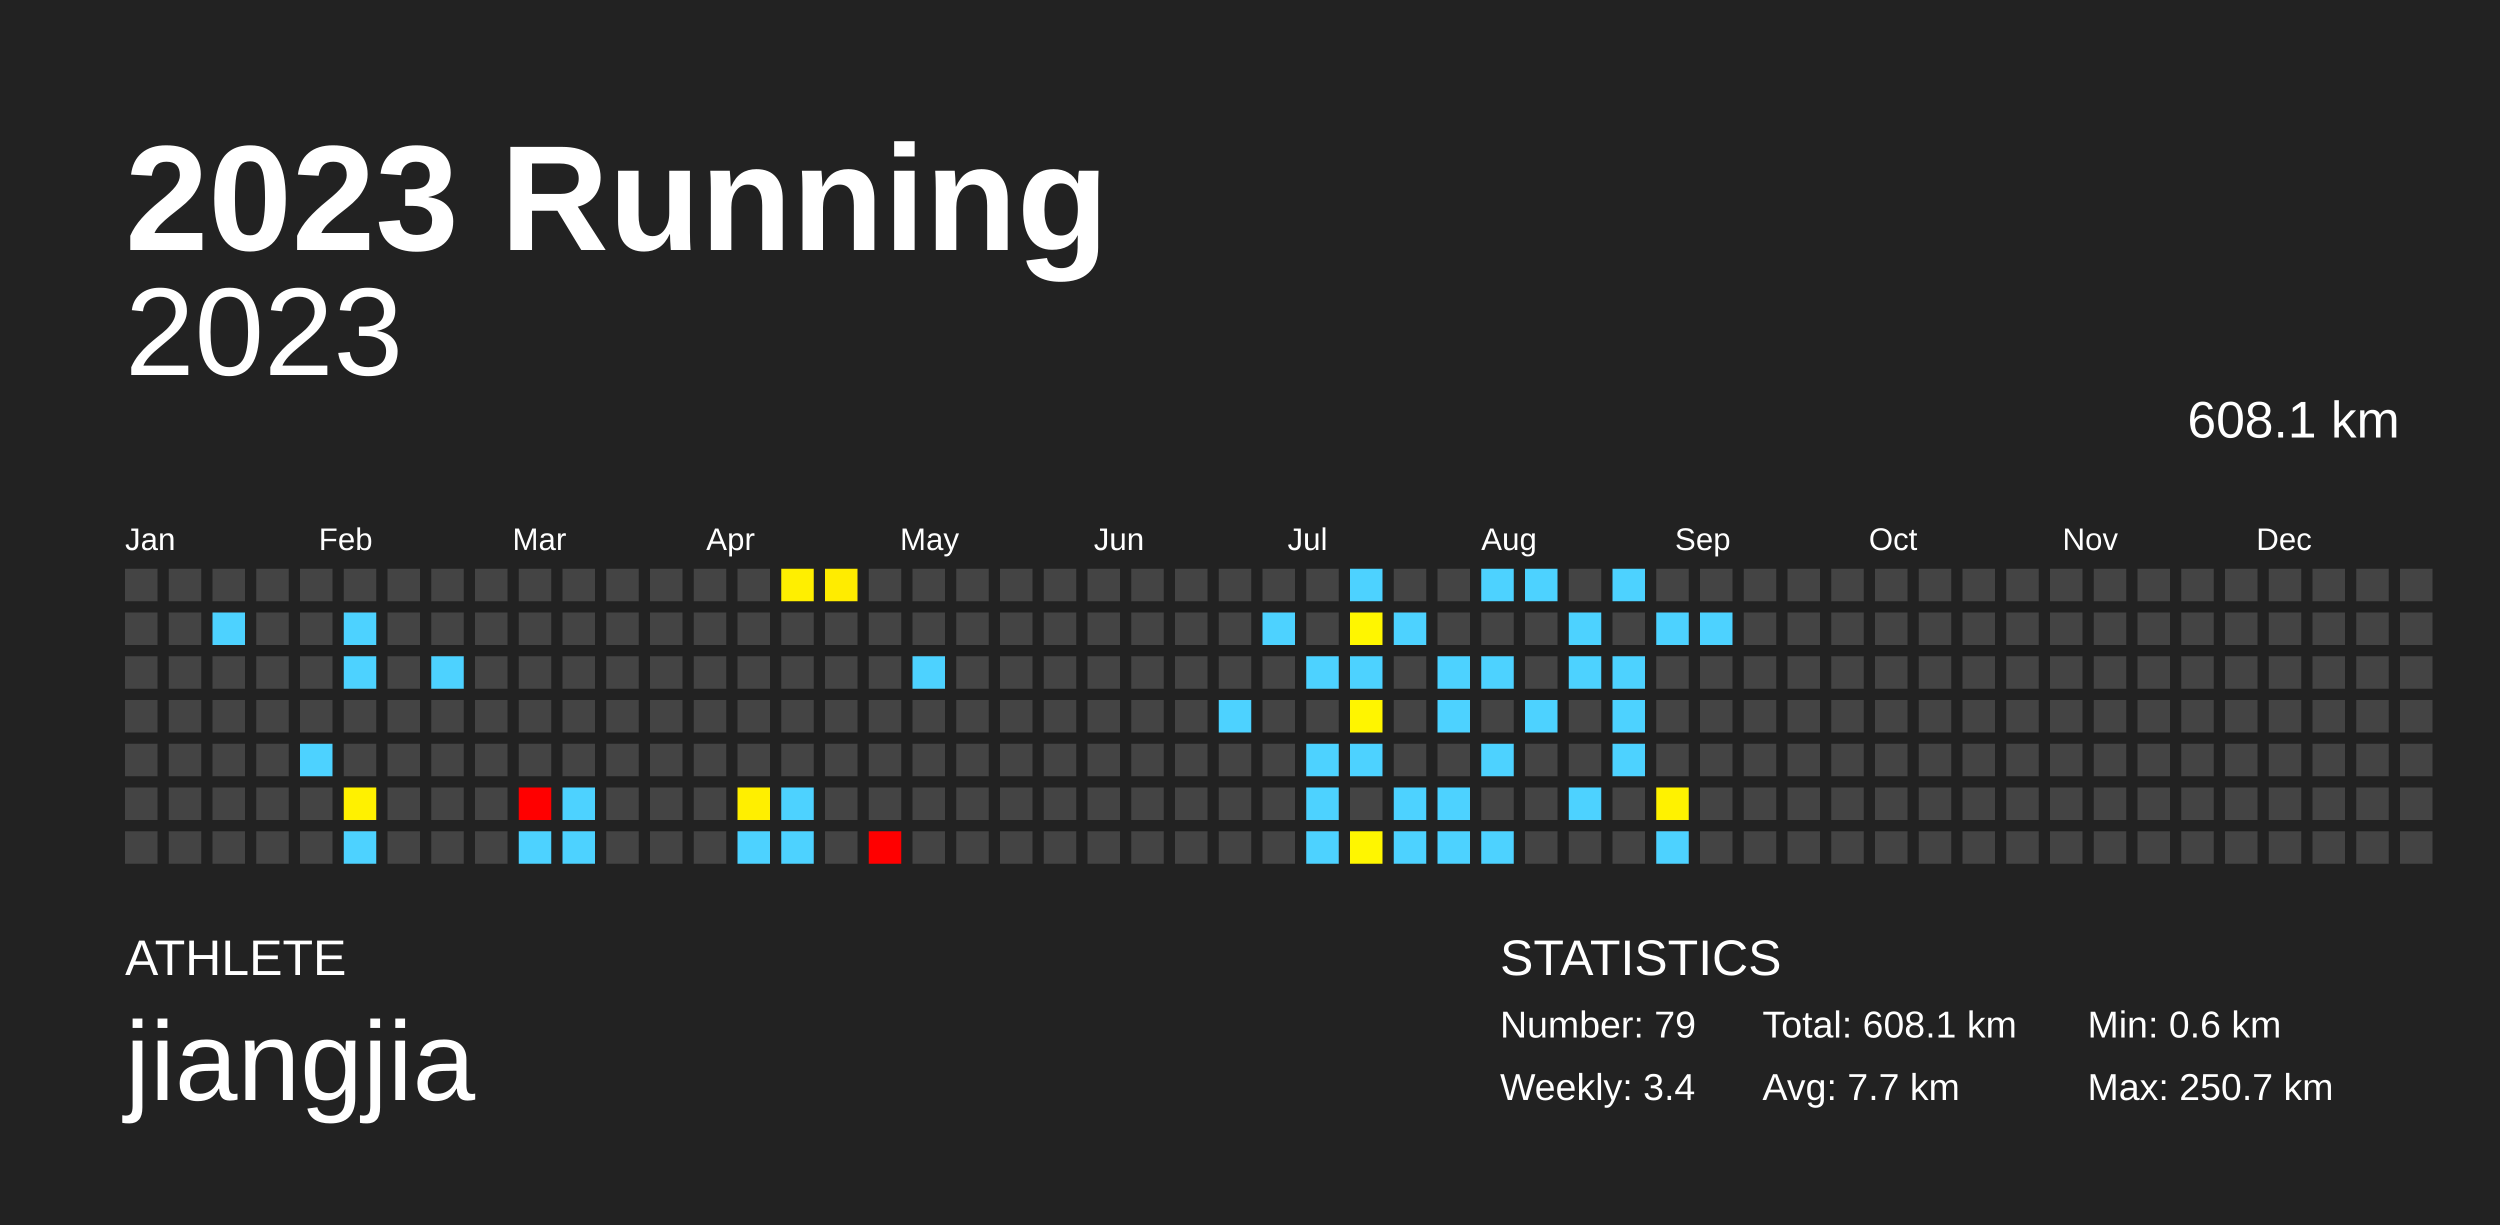
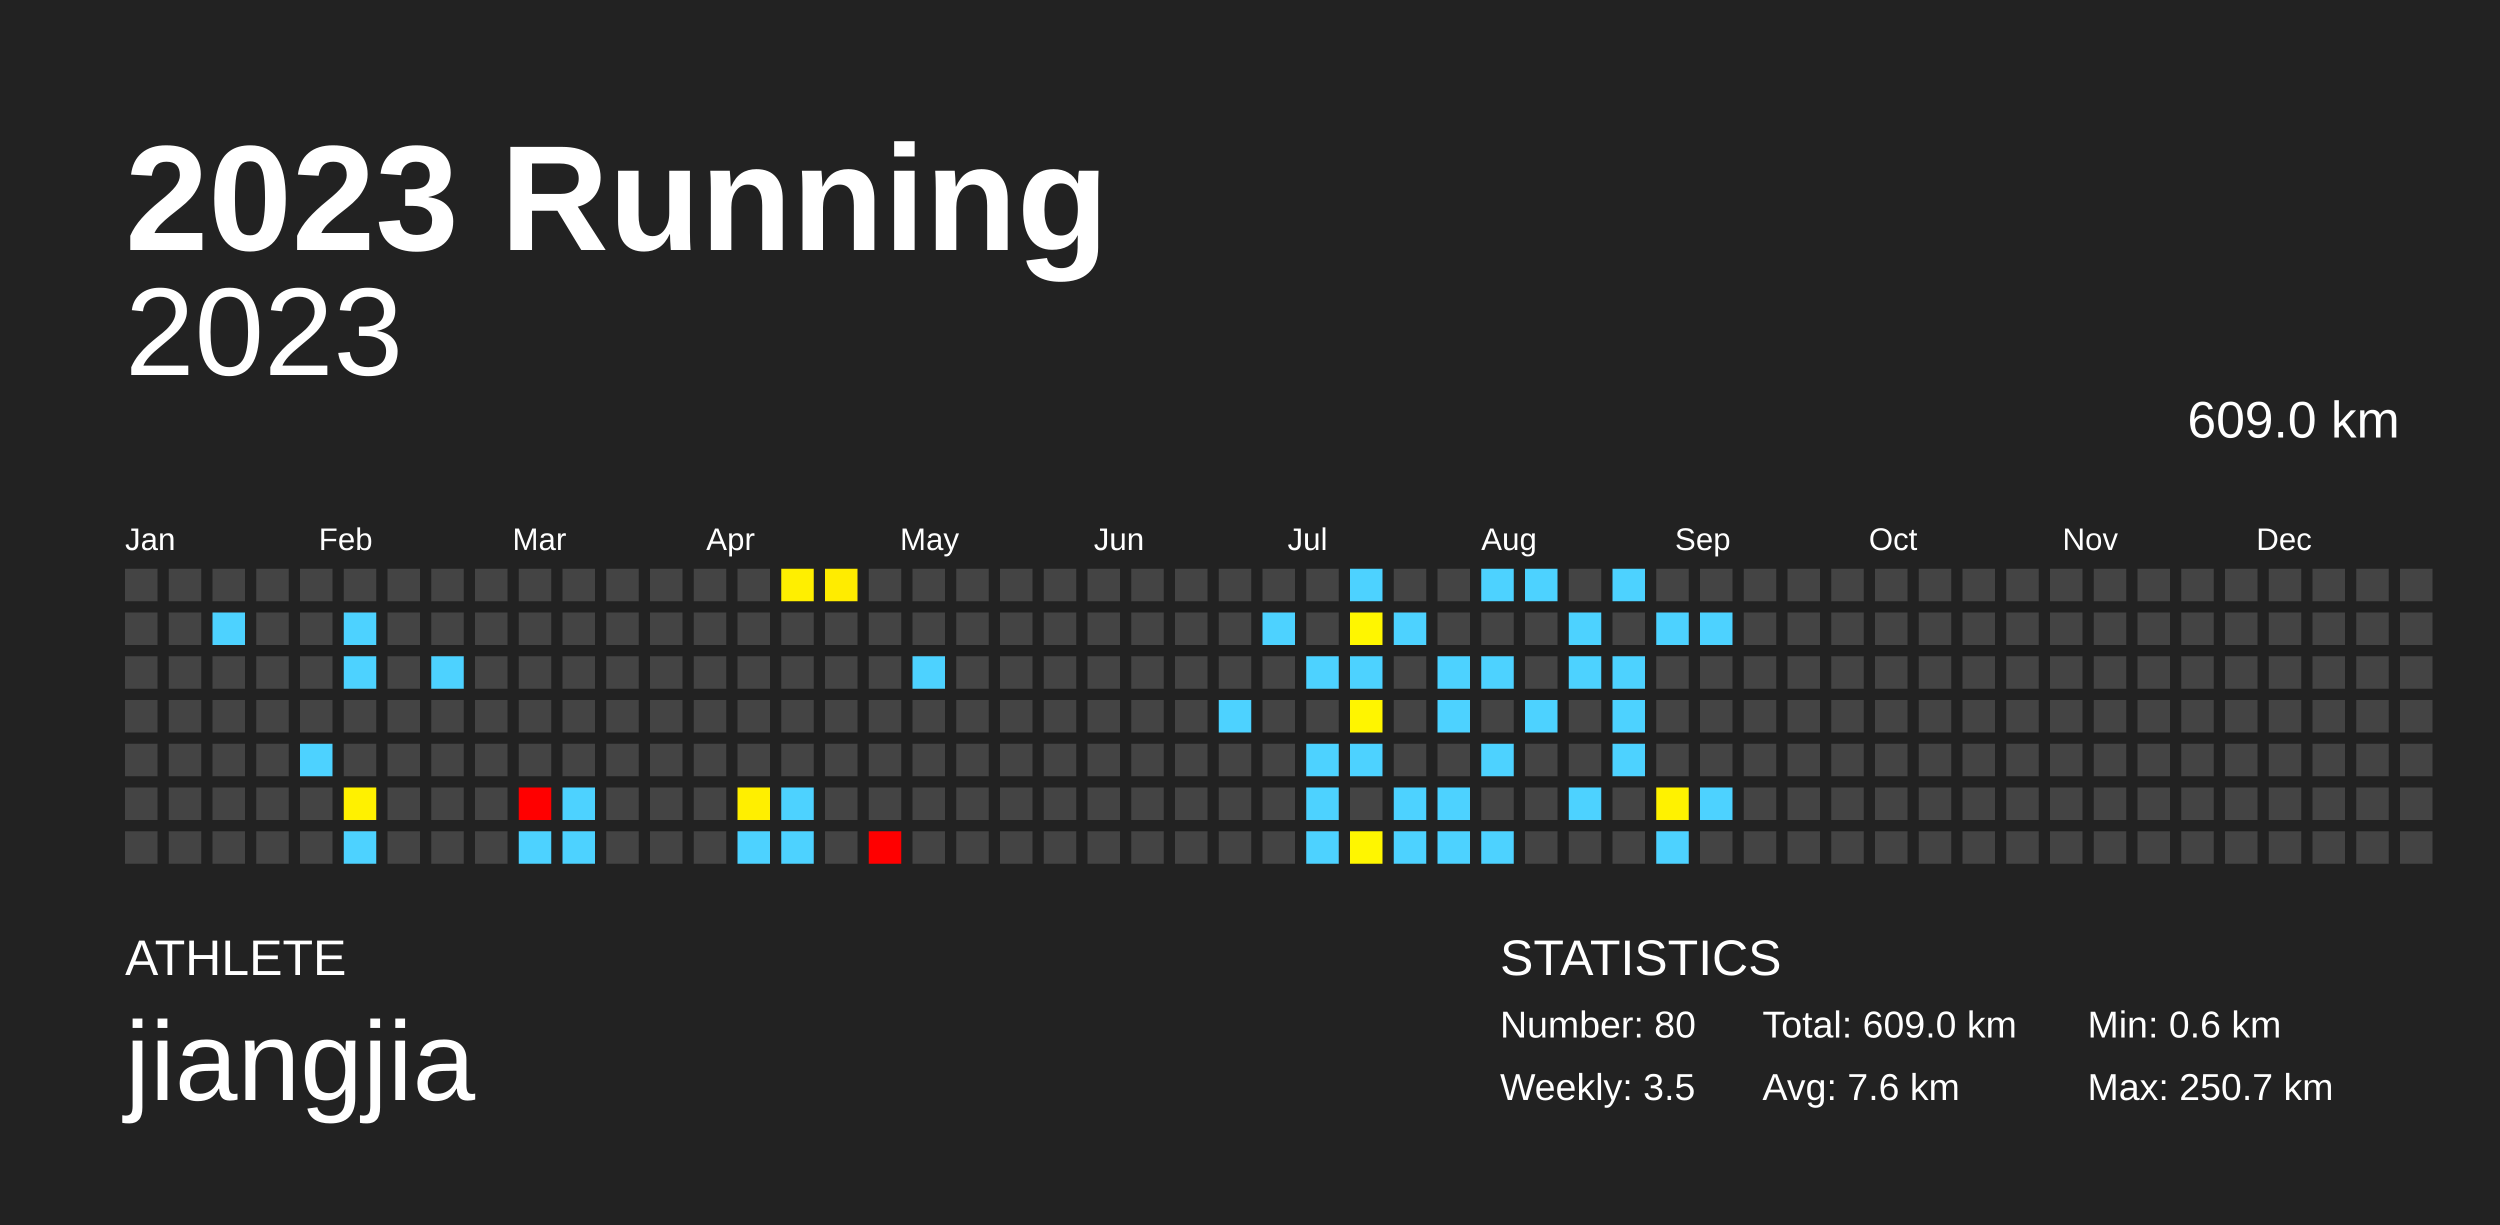
<svg xmlns="http://www.w3.org/2000/svg" baseProfile="full" height="98mm" version="1.1" viewBox="0,0,200,98" width="200mm">
  <defs />
  <rect fill="#222222" height="98" width="200" x="0" y="0" />
  <text fill="#FFFFFF" style="font-size:12px; font-family:Arial; font-weight:bold;" x="10" y="20">2023 Running</text>
  <text fill="#FFFFFF" style="font-size:4px; font-family:Arial" x="10" y="78">ATHLETE</text>
  <text fill="#FFFFFF" style="font-size:9px; font-family:Arial" x="10" y="88">jiangjia</text>
  <text fill="#FFFFFF" style="font-size:4px; font-family:Arial" x="120" y="78">STATISTICS</text>
-   <text fill="#FFFFFF" style="font-size:3px; font-family:Arial" x="120" y="83">Number: 79</text>
-   <text fill="#FFFFFF" style="font-size:3px; font-family:Arial" x="120" y="88">Weekly: 3.4</text>
-   <text fill="#FFFFFF" style="font-size:3px; font-family:Arial" x="141" y="83">Total: 608.1 km</text>
-   <text fill="#FFFFFF" style="font-size:3px; font-family:Arial" x="141" y="88">Avg: 7.7 km</text>
+   <text fill="#FFFFFF" style="font-size:3px; font-family:Arial" x="120" y="83">Number: 80</text>
+   <text fill="#FFFFFF" style="font-size:3px; font-family:Arial" x="120" y="88">Weekly: 3.5</text>
+   <text fill="#FFFFFF" style="font-size:3px; font-family:Arial" x="141" y="83">Total: 609.0 km</text>
+   <text fill="#FFFFFF" style="font-size:3px; font-family:Arial" x="141" y="88">Avg: 7.6 km</text>
  <text fill="#FFFFFF" style="font-size:3px; font-family:Arial" x="167" y="83">Min: 0.6 km</text>
  <text fill="#FFFFFF" style="font-size:3px; font-family:Arial" x="167" y="88">Max: 250.7 km</text>
  <text alignment-baseline="hanging" fill="#FFFFFF" style="font-size:10.0px; font-family:Arial;" x="10" y="30">2023</text>
-   <text alignment-baseline="hanging" fill="#FFFFFF" style="font-size:4.125px; font-family:Arial;" x="175" y="35">608.1 km</text>
+   <text alignment-baseline="hanging" fill="#FFFFFF" style="font-size:4.125px; font-family:Arial;" x="175" y="35">609.0 km</text>
  <text fill="#FFFFFF" style="font-size:2.5px; font-family:Arial" x="10.0" y="44">Jan</text>
  <text fill="#FFFFFF" style="font-size:2.5px; font-family:Arial" x="25.5" y="44">Feb</text>
  <text fill="#FFFFFF" style="font-size:2.5px; font-family:Arial" x="41.0" y="44">Mar</text>
  <text fill="#FFFFFF" style="font-size:2.5px; font-family:Arial" x="56.5" y="44">Apr</text>
  <text fill="#FFFFFF" style="font-size:2.5px; font-family:Arial" x="72.0" y="44">May</text>
  <text fill="#FFFFFF" style="font-size:2.5px; font-family:Arial" x="87.5" y="44">Jun</text>
  <text fill="#FFFFFF" style="font-size:2.5px; font-family:Arial" x="103.0" y="44">Jul</text>
  <text fill="#FFFFFF" style="font-size:2.5px; font-family:Arial" x="118.5" y="44">Aug</text>
  <text fill="#FFFFFF" style="font-size:2.5px; font-family:Arial" x="134.0" y="44">Sep</text>
  <text fill="#FFFFFF" style="font-size:2.5px; font-family:Arial" x="149.5" y="44">Oct</text>
  <text fill="#FFFFFF" style="font-size:2.5px; font-family:Arial" x="165.0" y="44">Nov</text>
  <text fill="#FFFFFF" style="font-size:2.5px; font-family:Arial" x="180.5" y="44">Dec</text>
  <rect fill="#444444" height="2.6" width="2.6" x="10.0" y="45.5" />
  <rect fill="#444444" height="2.6" width="2.6" x="10.0" y="49.0" />
  <rect fill="#444444" height="2.6" width="2.6" x="10.0" y="52.5" />
  <rect fill="#444444" height="2.6" width="2.6" x="10.0" y="56.0" />
  <rect fill="#444444" height="2.6" width="2.6" x="10.0" y="59.5" />
  <rect fill="#444444" height="2.6" width="2.6" x="10.0" y="63.0" />
  <rect fill="#444444" height="2.6" width="2.6" x="10.0" y="66.5" />
  <rect fill="#444444" height="2.6" width="2.6" x="13.5" y="45.5" />
  <rect fill="#444444" height="2.6" width="2.6" x="13.5" y="49.0" />
  <rect fill="#444444" height="2.6" width="2.6" x="13.5" y="52.5" />
  <rect fill="#444444" height="2.6" width="2.6" x="13.5" y="56.0" />
  <rect fill="#444444" height="2.6" width="2.6" x="13.5" y="59.5" />
  <rect fill="#444444" height="2.6" width="2.6" x="13.5" y="63.0" />
  <rect fill="#444444" height="2.6" width="2.6" x="13.5" y="66.5" />
  <rect fill="#444444" height="2.6" width="2.6" x="17.0" y="45.5" />
  <rect fill="#4dd2ff" height="2.6" width="2.6" x="17.0" y="49.0" />
  <rect fill="#444444" height="2.6" width="2.6" x="17.0" y="52.5" />
  <rect fill="#444444" height="2.6" width="2.6" x="17.0" y="56.0" />
  <rect fill="#444444" height="2.6" width="2.6" x="17.0" y="59.5" />
  <rect fill="#444444" height="2.6" width="2.6" x="17.0" y="63.0" />
  <rect fill="#444444" height="2.6" width="2.6" x="17.0" y="66.5" />
  <rect fill="#444444" height="2.6" width="2.6" x="20.5" y="45.5" />
  <rect fill="#444444" height="2.6" width="2.6" x="20.5" y="49.0" />
  <rect fill="#444444" height="2.6" width="2.6" x="20.5" y="52.5" />
  <rect fill="#444444" height="2.6" width="2.6" x="20.5" y="56.0" />
  <rect fill="#444444" height="2.6" width="2.6" x="20.5" y="59.5" />
  <rect fill="#444444" height="2.6" width="2.6" x="20.5" y="63.0" />
  <rect fill="#444444" height="2.6" width="2.6" x="20.5" y="66.5" />
  <rect fill="#444444" height="2.6" width="2.6" x="24.0" y="45.5" />
  <rect fill="#444444" height="2.6" width="2.6" x="24.0" y="49.0" />
  <rect fill="#444444" height="2.6" width="2.6" x="24.0" y="52.5" />
  <rect fill="#444444" height="2.6" width="2.6" x="24.0" y="56.0" />
  <rect fill="#4dd2ff" height="2.6" width="2.6" x="24.0" y="59.5" />
  <rect fill="#444444" height="2.6" width="2.6" x="24.0" y="63.0" />
  <rect fill="#444444" height="2.6" width="2.6" x="24.0" y="66.5" />
  <rect fill="#444444" height="2.6" width="2.6" x="27.5" y="45.5" />
  <rect fill="#4dd2ff" height="2.6" width="2.6" x="27.5" y="49.0" />
  <rect fill="#4dd2ff" height="2.6" width="2.6" x="27.5" y="52.5" />
  <rect fill="#444444" height="2.6" width="2.6" x="27.5" y="56.0" />
  <rect fill="#444444" height="2.6" width="2.6" x="27.5" y="59.5" />
  <rect fill="#fff100" height="2.6" width="2.6" x="27.5" y="63.0" />
  <rect fill="#4dd2ff" height="2.6" width="2.6" x="27.5" y="66.5" />
  <rect fill="#444444" height="2.6" width="2.6" x="31.0" y="45.5" />
  <rect fill="#444444" height="2.6" width="2.6" x="31.0" y="49.0" />
  <rect fill="#444444" height="2.6" width="2.6" x="31.0" y="52.5" />
  <rect fill="#444444" height="2.6" width="2.6" x="31.0" y="56.0" />
  <rect fill="#444444" height="2.6" width="2.6" x="31.0" y="59.5" />
  <rect fill="#444444" height="2.6" width="2.6" x="31.0" y="63.0" />
  <rect fill="#444444" height="2.6" width="2.6" x="31.0" y="66.5" />
  <rect fill="#444444" height="2.6" width="2.6" x="34.5" y="45.5" />
  <rect fill="#444444" height="2.6" width="2.6" x="34.5" y="49.0" />
  <rect fill="#4dd2ff" height="2.6" width="2.6" x="34.5" y="52.5" />
  <rect fill="#444444" height="2.6" width="2.6" x="34.5" y="56.0" />
  <rect fill="#444444" height="2.6" width="2.6" x="34.5" y="59.5" />
  <rect fill="#444444" height="2.6" width="2.6" x="34.5" y="63.0" />
  <rect fill="#444444" height="2.6" width="2.6" x="34.5" y="66.5" />
  <rect fill="#444444" height="2.6" width="2.6" x="38.0" y="45.5" />
  <rect fill="#444444" height="2.6" width="2.6" x="38.0" y="49.0" />
  <rect fill="#444444" height="2.6" width="2.6" x="38.0" y="52.5" />
  <rect fill="#444444" height="2.6" width="2.6" x="38.0" y="56.0" />
  <rect fill="#444444" height="2.6" width="2.6" x="38.0" y="59.5" />
  <rect fill="#444444" height="2.6" width="2.6" x="38.0" y="63.0" />
  <rect fill="#444444" height="2.6" width="2.6" x="38.0" y="66.5" />
  <rect fill="#444444" height="2.6" width="2.6" x="41.5" y="45.5" />
  <rect fill="#444444" height="2.6" width="2.6" x="41.5" y="49.0" />
  <rect fill="#444444" height="2.6" width="2.6" x="41.5" y="52.5" />
  <rect fill="#444444" height="2.6" width="2.6" x="41.5" y="56.0" />
  <rect fill="#444444" height="2.6" width="2.6" x="41.5" y="59.5" />
  <rect fill="red" height="2.6" width="2.6" x="41.5" y="63.0" />
  <rect fill="#4dd2ff" height="2.6" width="2.6" x="41.5" y="66.5" />
  <rect fill="#444444" height="2.6" width="2.6" x="45.0" y="45.5" />
  <rect fill="#444444" height="2.6" width="2.6" x="45.0" y="49.0" />
  <rect fill="#444444" height="2.6" width="2.6" x="45.0" y="52.5" />
  <rect fill="#444444" height="2.6" width="2.6" x="45.0" y="56.0" />
  <rect fill="#444444" height="2.6" width="2.6" x="45.0" y="59.5" />
  <rect fill="#4dd2ff" height="2.6" width="2.6" x="45.0" y="63.0" />
  <rect fill="#4dd2ff" height="2.6" width="2.6" x="45.0" y="66.5" />
  <rect fill="#444444" height="2.6" width="2.6" x="48.5" y="45.5" />
  <rect fill="#444444" height="2.6" width="2.6" x="48.5" y="49.0" />
  <rect fill="#444444" height="2.6" width="2.6" x="48.5" y="52.5" />
  <rect fill="#444444" height="2.6" width="2.6" x="48.5" y="56.0" />
  <rect fill="#444444" height="2.6" width="2.6" x="48.5" y="59.5" />
  <rect fill="#444444" height="2.6" width="2.6" x="48.5" y="63.0" />
  <rect fill="#444444" height="2.6" width="2.6" x="48.5" y="66.5" />
  <rect fill="#444444" height="2.6" width="2.6" x="52.0" y="45.5" />
  <rect fill="#444444" height="2.6" width="2.6" x="52.0" y="49.0" />
  <rect fill="#444444" height="2.6" width="2.6" x="52.0" y="52.5" />
  <rect fill="#444444" height="2.6" width="2.6" x="52.0" y="56.0" />
  <rect fill="#444444" height="2.6" width="2.6" x="52.0" y="59.5" />
  <rect fill="#444444" height="2.6" width="2.6" x="52.0" y="63.0" />
  <rect fill="#444444" height="2.6" width="2.6" x="52.0" y="66.5" />
  <rect fill="#444444" height="2.6" width="2.6" x="55.5" y="45.5" />
  <rect fill="#444444" height="2.6" width="2.6" x="55.5" y="49.0" />
  <rect fill="#444444" height="2.6" width="2.6" x="55.5" y="52.5" />
  <rect fill="#444444" height="2.6" width="2.6" x="55.5" y="56.0" />
  <rect fill="#444444" height="2.6" width="2.6" x="55.5" y="59.5" />
  <rect fill="#444444" height="2.6" width="2.6" x="55.5" y="63.0" />
  <rect fill="#444444" height="2.6" width="2.6" x="55.5" y="66.5" />
  <rect fill="#444444" height="2.6" width="2.6" x="59.0" y="45.5" />
  <rect fill="#444444" height="2.6" width="2.6" x="59.0" y="49.0" />
  <rect fill="#444444" height="2.6" width="2.6" x="59.0" y="52.5" />
  <rect fill="#444444" height="2.6" width="2.6" x="59.0" y="56.0" />
  <rect fill="#444444" height="2.6" width="2.6" x="59.0" y="59.5" />
  <rect fill="#ffef00" height="2.6" width="2.6" x="59.0" y="63.0" />
  <rect fill="#4dd2ff" height="2.6" width="2.6" x="59.0" y="66.5" />
  <rect fill="#ffef00" height="2.6" width="2.6" x="62.5" y="45.5" />
  <rect fill="#444444" height="2.6" width="2.6" x="62.5" y="49.0" />
  <rect fill="#444444" height="2.6" width="2.6" x="62.5" y="52.5" />
  <rect fill="#444444" height="2.6" width="2.6" x="62.5" y="56.0" />
  <rect fill="#444444" height="2.6" width="2.6" x="62.5" y="59.5" />
  <rect fill="#4dd2ff" height="2.6" width="2.6" x="62.5" y="63.0" />
  <rect fill="#4dd2ff" height="2.6" width="2.6" x="62.5" y="66.5" />
  <rect fill="#ffec00" height="2.6" width="2.6" x="66.0" y="45.5" />
  <rect fill="#444444" height="2.6" width="2.6" x="66.0" y="49.0" />
  <rect fill="#444444" height="2.6" width="2.6" x="66.0" y="52.5" />
  <rect fill="#444444" height="2.6" width="2.6" x="66.0" y="56.0" />
  <rect fill="#444444" height="2.6" width="2.6" x="66.0" y="59.5" />
  <rect fill="#444444" height="2.6" width="2.6" x="66.0" y="63.0" />
  <rect fill="#444444" height="2.6" width="2.6" x="66.0" y="66.5" />
  <rect fill="#444444" height="2.6" width="2.6" x="69.5" y="45.5" />
  <rect fill="#444444" height="2.6" width="2.6" x="69.5" y="49.0" />
  <rect fill="#444444" height="2.6" width="2.6" x="69.5" y="52.5" />
  <rect fill="#444444" height="2.6" width="2.6" x="69.5" y="56.0" />
  <rect fill="#444444" height="2.6" width="2.6" x="69.5" y="59.5" />
  <rect fill="#444444" height="2.6" width="2.6" x="69.5" y="63.0" />
  <rect fill="red" height="2.6" width="2.6" x="69.5" y="66.5" />
  <rect fill="#444444" height="2.6" width="2.6" x="73.0" y="45.5" />
  <rect fill="#444444" height="2.6" width="2.6" x="73.0" y="49.0" />
  <rect fill="#4dd2ff" height="2.6" width="2.6" x="73.0" y="52.5" />
  <rect fill="#444444" height="2.6" width="2.6" x="73.0" y="56.0" />
  <rect fill="#444444" height="2.6" width="2.6" x="73.0" y="59.5" />
  <rect fill="#444444" height="2.6" width="2.6" x="73.0" y="63.0" />
  <rect fill="#444444" height="2.6" width="2.6" x="73.0" y="66.5" />
  <rect fill="#444444" height="2.6" width="2.6" x="76.5" y="45.5" />
  <rect fill="#444444" height="2.6" width="2.6" x="76.5" y="49.0" />
  <rect fill="#444444" height="2.6" width="2.6" x="76.5" y="52.5" />
  <rect fill="#444444" height="2.6" width="2.6" x="76.5" y="56.0" />
  <rect fill="#444444" height="2.6" width="2.6" x="76.5" y="59.5" />
  <rect fill="#444444" height="2.6" width="2.6" x="76.5" y="63.0" />
  <rect fill="#444444" height="2.6" width="2.6" x="76.5" y="66.5" />
  <rect fill="#444444" height="2.6" width="2.6" x="80.0" y="45.5" />
  <rect fill="#444444" height="2.6" width="2.6" x="80.0" y="49.0" />
  <rect fill="#444444" height="2.6" width="2.6" x="80.0" y="52.5" />
  <rect fill="#444444" height="2.6" width="2.6" x="80.0" y="56.0" />
  <rect fill="#444444" height="2.6" width="2.6" x="80.0" y="59.5" />
  <rect fill="#444444" height="2.6" width="2.6" x="80.0" y="63.0" />
  <rect fill="#444444" height="2.6" width="2.6" x="80.0" y="66.5" />
  <rect fill="#444444" height="2.6" width="2.6" x="83.5" y="45.5" />
  <rect fill="#444444" height="2.6" width="2.6" x="83.5" y="49.0" />
  <rect fill="#444444" height="2.6" width="2.6" x="83.5" y="52.5" />
  <rect fill="#444444" height="2.6" width="2.6" x="83.5" y="56.0" />
  <rect fill="#444444" height="2.6" width="2.6" x="83.5" y="59.5" />
  <rect fill="#444444" height="2.6" width="2.6" x="83.5" y="63.0" />
  <rect fill="#444444" height="2.6" width="2.6" x="83.5" y="66.5" />
  <rect fill="#444444" height="2.6" width="2.6" x="87.0" y="45.5" />
  <rect fill="#444444" height="2.6" width="2.6" x="87.0" y="49.0" />
  <rect fill="#444444" height="2.6" width="2.6" x="87.0" y="52.5" />
  <rect fill="#444444" height="2.6" width="2.6" x="87.0" y="56.0" />
  <rect fill="#444444" height="2.6" width="2.6" x="87.0" y="59.5" />
  <rect fill="#444444" height="2.6" width="2.6" x="87.0" y="63.0" />
  <rect fill="#444444" height="2.6" width="2.6" x="87.0" y="66.5" />
  <rect fill="#444444" height="2.6" width="2.6" x="90.5" y="45.5" />
  <rect fill="#444444" height="2.6" width="2.6" x="90.5" y="49.0" />
  <rect fill="#444444" height="2.6" width="2.6" x="90.5" y="52.5" />
  <rect fill="#444444" height="2.6" width="2.6" x="90.5" y="56.0" />
  <rect fill="#444444" height="2.6" width="2.6" x="90.5" y="59.5" />
  <rect fill="#444444" height="2.6" width="2.6" x="90.5" y="63.0" />
  <rect fill="#444444" height="2.6" width="2.6" x="90.5" y="66.5" />
  <rect fill="#444444" height="2.6" width="2.6" x="94.0" y="45.5" />
  <rect fill="#444444" height="2.6" width="2.6" x="94.0" y="49.0" />
  <rect fill="#444444" height="2.6" width="2.6" x="94.0" y="52.5" />
  <rect fill="#444444" height="2.6" width="2.6" x="94.0" y="56.0" />
  <rect fill="#444444" height="2.6" width="2.6" x="94.0" y="59.5" />
  <rect fill="#444444" height="2.6" width="2.6" x="94.0" y="63.0" />
  <rect fill="#444444" height="2.6" width="2.6" x="94.0" y="66.5" />
  <rect fill="#444444" height="2.6" width="2.6" x="97.5" y="45.5" />
  <rect fill="#444444" height="2.6" width="2.6" x="97.5" y="49.0" />
  <rect fill="#444444" height="2.6" width="2.6" x="97.5" y="52.5" />
  <rect fill="#4dd2ff" height="2.6" width="2.6" x="97.5" y="56.0" />
  <rect fill="#444444" height="2.6" width="2.6" x="97.5" y="59.5" />
  <rect fill="#444444" height="2.6" width="2.6" x="97.5" y="63.0" />
  <rect fill="#444444" height="2.6" width="2.6" x="97.5" y="66.5" />
  <rect fill="#444444" height="2.6" width="2.6" x="101.0" y="45.5" />
  <rect fill="#4dd2ff" height="2.6" width="2.6" x="101.0" y="49.0" />
  <rect fill="#444444" height="2.6" width="2.6" x="101.0" y="52.5" />
  <rect fill="#444444" height="2.6" width="2.6" x="101.0" y="56.0" />
  <rect fill="#444444" height="2.6" width="2.6" x="101.0" y="59.5" />
  <rect fill="#444444" height="2.6" width="2.6" x="101.0" y="63.0" />
  <rect fill="#444444" height="2.6" width="2.6" x="101.0" y="66.5" />
  <rect fill="#444444" height="2.6" width="2.6" x="104.5" y="45.5" />
  <rect fill="#444444" height="2.6" width="2.6" x="104.5" y="49.0" />
  <rect fill="#4dd2ff" height="2.6" width="2.6" x="104.5" y="52.5" />
  <rect fill="#444444" height="2.6" width="2.6" x="104.5" y="56.0" />
  <rect fill="#4dd2ff" height="2.6" width="2.6" x="104.5" y="59.5" />
  <rect fill="#4dd2ff" height="2.6" width="2.6" x="104.5" y="63.0" />
  <rect fill="#4dd2ff" height="2.6" width="2.6" x="104.5" y="66.5" />
  <rect fill="#4dd2ff" height="2.6" width="2.6" x="108.0" y="45.5" />
  <rect fill="#fff600" height="2.6" width="2.6" x="108.0" y="49.0" />
  <rect fill="#4dd2ff" height="2.6" width="2.6" x="108.0" y="52.5" />
  <rect fill="#fff500" height="2.6" width="2.6" x="108.0" y="56.0" />
  <rect fill="#4dd2ff" height="2.6" width="2.6" x="108.0" y="59.5" />
  <rect fill="#444444" height="2.6" width="2.6" x="108.0" y="63.0" />
  <rect fill="#fff600" height="2.6" width="2.6" x="108.0" y="66.5" />
  <rect fill="#444444" height="2.6" width="2.6" x="111.5" y="45.5" />
  <rect fill="#4dd2ff" height="2.6" width="2.6" x="111.5" y="49.0" />
  <rect fill="#444444" height="2.6" width="2.6" x="111.5" y="52.5" />
  <rect fill="#444444" height="2.6" width="2.6" x="111.5" y="56.0" />
  <rect fill="#444444" height="2.6" width="2.6" x="111.5" y="59.5" />
  <rect fill="#4dd2ff" height="2.6" width="2.6" x="111.5" y="63.0" />
  <rect fill="#4dd2ff" height="2.6" width="2.6" x="111.5" y="66.5" />
  <rect fill="#444444" height="2.6" width="2.6" x="115.0" y="45.5" />
  <rect fill="#444444" height="2.6" width="2.6" x="115.0" y="49.0" />
  <rect fill="#4dd2ff" height="2.6" width="2.6" x="115.0" y="52.5" />
  <rect fill="#4dd2ff" height="2.6" width="2.6" x="115.0" y="56.0" />
  <rect fill="#444444" height="2.6" width="2.6" x="115.0" y="59.5" />
  <rect fill="#4dd2ff" height="2.6" width="2.6" x="115.0" y="63.0" />
  <rect fill="#4dd2ff" height="2.6" width="2.6" x="115.0" y="66.5" />
  <rect fill="#4dd2ff" height="2.6" width="2.6" x="118.5" y="45.5" />
  <rect fill="#444444" height="2.6" width="2.6" x="118.5" y="49.0" />
  <rect fill="#4dd2ff" height="2.6" width="2.6" x="118.5" y="52.5" />
  <rect fill="#444444" height="2.6" width="2.6" x="118.5" y="56.0" />
  <rect fill="#4dd2ff" height="2.6" width="2.6" x="118.5" y="59.5" />
  <rect fill="#444444" height="2.6" width="2.6" x="118.5" y="63.0" />
  <rect fill="#4dd2ff" height="2.6" width="2.6" x="118.5" y="66.5" />
  <rect fill="#4dd2ff" height="2.6" width="2.6" x="122.0" y="45.5" />
  <rect fill="#444444" height="2.6" width="2.6" x="122.0" y="49.0" />
  <rect fill="#444444" height="2.6" width="2.6" x="122.0" y="52.5" />
  <rect fill="#4dd2ff" height="2.6" width="2.6" x="122.0" y="56.0" />
  <rect fill="#444444" height="2.6" width="2.6" x="122.0" y="59.5" />
  <rect fill="#444444" height="2.6" width="2.6" x="122.0" y="63.0" />
  <rect fill="#444444" height="2.6" width="2.6" x="122.0" y="66.5" />
  <rect fill="#444444" height="2.6" width="2.6" x="125.5" y="45.5" />
  <rect fill="#4dd2ff" height="2.6" width="2.6" x="125.5" y="49.0" />
  <rect fill="#4dd2ff" height="2.6" width="2.6" x="125.5" y="52.5" />
  <rect fill="#444444" height="2.6" width="2.6" x="125.5" y="56.0" />
  <rect fill="#444444" height="2.6" width="2.6" x="125.5" y="59.5" />
  <rect fill="#4dd2ff" height="2.6" width="2.6" x="125.5" y="63.0" />
  <rect fill="#444444" height="2.6" width="2.6" x="125.5" y="66.5" />
  <rect fill="#4dd2ff" height="2.6" width="2.6" x="129.0" y="45.5" />
  <rect fill="#444444" height="2.6" width="2.6" x="129.0" y="49.0" />
  <rect fill="#4dd2ff" height="2.6" width="2.6" x="129.0" y="52.5" />
  <rect fill="#4dd2ff" height="2.6" width="2.6" x="129.0" y="56.0" />
  <rect fill="#4dd2ff" height="2.6" width="2.6" x="129.0" y="59.5" />
  <rect fill="#444444" height="2.6" width="2.6" x="129.0" y="63.0" />
  <rect fill="#444444" height="2.6" width="2.6" x="129.0" y="66.5" />
  <rect fill="#444444" height="2.6" width="2.6" x="132.5" y="45.5" />
  <rect fill="#4dd2ff" height="2.6" width="2.6" x="132.5" y="49.0" />
  <rect fill="#444444" height="2.6" width="2.6" x="132.5" y="52.5" />
  <rect fill="#444444" height="2.6" width="2.6" x="132.5" y="56.0" />
  <rect fill="#444444" height="2.6" width="2.6" x="132.5" y="59.5" />
  <rect fill="#fff200" height="2.6" width="2.6" x="132.5" y="63.0" />
  <rect fill="#4dd2ff" height="2.6" width="2.6" x="132.5" y="66.5" />
  <rect fill="#444444" height="2.6" width="2.6" x="136.0" y="45.5" />
  <rect fill="#4dd2ff" height="2.6" width="2.6" x="136.0" y="49.0" />
  <rect fill="#444444" height="2.6" width="2.6" x="136.0" y="52.5" />
  <rect fill="#444444" height="2.6" width="2.6" x="136.0" y="56.0" />
  <rect fill="#444444" height="2.6" width="2.6" x="136.0" y="59.5" />
-   <rect fill="#444444" height="2.6" width="2.6" x="136.0" y="63.0" />
+   <rect fill="#4dd2ff" height="2.6" width="2.6" x="136.0" y="63.0" />
  <rect fill="#444444" height="2.6" width="2.6" x="136.0" y="66.5" />
  <rect fill="#444444" height="2.6" width="2.6" x="139.5" y="45.5" />
  <rect fill="#444444" height="2.6" width="2.6" x="139.5" y="49.0" />
  <rect fill="#444444" height="2.6" width="2.6" x="139.5" y="52.5" />
  <rect fill="#444444" height="2.6" width="2.6" x="139.5" y="56.0" />
  <rect fill="#444444" height="2.6" width="2.6" x="139.5" y="59.5" />
  <rect fill="#444444" height="2.6" width="2.6" x="139.5" y="63.0" />
  <rect fill="#444444" height="2.6" width="2.6" x="139.5" y="66.5" />
  <rect fill="#444444" height="2.6" width="2.6" x="143.0" y="45.5" />
  <rect fill="#444444" height="2.6" width="2.6" x="143.0" y="49.0" />
  <rect fill="#444444" height="2.6" width="2.6" x="143.0" y="52.5" />
  <rect fill="#444444" height="2.6" width="2.6" x="143.0" y="56.0" />
  <rect fill="#444444" height="2.6" width="2.6" x="143.0" y="59.5" />
  <rect fill="#444444" height="2.6" width="2.6" x="143.0" y="63.0" />
  <rect fill="#444444" height="2.6" width="2.6" x="143.0" y="66.5" />
  <rect fill="#444444" height="2.6" width="2.6" x="146.5" y="45.5" />
  <rect fill="#444444" height="2.6" width="2.6" x="146.5" y="49.0" />
  <rect fill="#444444" height="2.6" width="2.6" x="146.5" y="52.5" />
  <rect fill="#444444" height="2.6" width="2.6" x="146.5" y="56.0" />
  <rect fill="#444444" height="2.6" width="2.6" x="146.5" y="59.5" />
  <rect fill="#444444" height="2.6" width="2.6" x="146.5" y="63.0" />
  <rect fill="#444444" height="2.6" width="2.6" x="146.5" y="66.5" />
  <rect fill="#444444" height="2.6" width="2.6" x="150.0" y="45.5" />
  <rect fill="#444444" height="2.6" width="2.6" x="150.0" y="49.0" />
  <rect fill="#444444" height="2.6" width="2.6" x="150.0" y="52.5" />
  <rect fill="#444444" height="2.6" width="2.6" x="150.0" y="56.0" />
  <rect fill="#444444" height="2.6" width="2.6" x="150.0" y="59.5" />
  <rect fill="#444444" height="2.6" width="2.6" x="150.0" y="63.0" />
  <rect fill="#444444" height="2.6" width="2.6" x="150.0" y="66.5" />
  <rect fill="#444444" height="2.6" width="2.6" x="153.5" y="45.5" />
  <rect fill="#444444" height="2.6" width="2.6" x="153.5" y="49.0" />
  <rect fill="#444444" height="2.6" width="2.6" x="153.5" y="52.5" />
  <rect fill="#444444" height="2.6" width="2.6" x="153.5" y="56.0" />
  <rect fill="#444444" height="2.6" width="2.6" x="153.5" y="59.5" />
  <rect fill="#444444" height="2.6" width="2.6" x="153.5" y="63.0" />
  <rect fill="#444444" height="2.6" width="2.6" x="153.5" y="66.5" />
  <rect fill="#444444" height="2.6" width="2.6" x="157.0" y="45.5" />
  <rect fill="#444444" height="2.6" width="2.6" x="157.0" y="49.0" />
  <rect fill="#444444" height="2.6" width="2.6" x="157.0" y="52.5" />
  <rect fill="#444444" height="2.6" width="2.6" x="157.0" y="56.0" />
  <rect fill="#444444" height="2.6" width="2.6" x="157.0" y="59.5" />
  <rect fill="#444444" height="2.6" width="2.6" x="157.0" y="63.0" />
  <rect fill="#444444" height="2.6" width="2.6" x="157.0" y="66.5" />
  <rect fill="#444444" height="2.6" width="2.6" x="160.5" y="45.5" />
  <rect fill="#444444" height="2.6" width="2.6" x="160.5" y="49.0" />
  <rect fill="#444444" height="2.6" width="2.6" x="160.5" y="52.5" />
  <rect fill="#444444" height="2.6" width="2.6" x="160.5" y="56.0" />
  <rect fill="#444444" height="2.6" width="2.6" x="160.5" y="59.5" />
  <rect fill="#444444" height="2.6" width="2.6" x="160.5" y="63.0" />
  <rect fill="#444444" height="2.6" width="2.6" x="160.5" y="66.5" />
  <rect fill="#444444" height="2.6" width="2.6" x="164.0" y="45.5" />
  <rect fill="#444444" height="2.6" width="2.6" x="164.0" y="49.0" />
  <rect fill="#444444" height="2.6" width="2.6" x="164.0" y="52.5" />
  <rect fill="#444444" height="2.6" width="2.6" x="164.0" y="56.0" />
  <rect fill="#444444" height="2.6" width="2.6" x="164.0" y="59.5" />
  <rect fill="#444444" height="2.6" width="2.6" x="164.0" y="63.0" />
  <rect fill="#444444" height="2.6" width="2.6" x="164.0" y="66.5" />
  <rect fill="#444444" height="2.6" width="2.6" x="167.5" y="45.5" />
  <rect fill="#444444" height="2.6" width="2.6" x="167.5" y="49.0" />
  <rect fill="#444444" height="2.6" width="2.6" x="167.5" y="52.5" />
  <rect fill="#444444" height="2.6" width="2.6" x="167.5" y="56.0" />
  <rect fill="#444444" height="2.6" width="2.6" x="167.5" y="59.5" />
  <rect fill="#444444" height="2.6" width="2.6" x="167.5" y="63.0" />
  <rect fill="#444444" height="2.6" width="2.6" x="167.5" y="66.5" />
  <rect fill="#444444" height="2.6" width="2.6" x="171.0" y="45.5" />
  <rect fill="#444444" height="2.6" width="2.6" x="171.0" y="49.0" />
  <rect fill="#444444" height="2.6" width="2.6" x="171.0" y="52.5" />
  <rect fill="#444444" height="2.6" width="2.6" x="171.0" y="56.0" />
  <rect fill="#444444" height="2.6" width="2.6" x="171.0" y="59.5" />
  <rect fill="#444444" height="2.6" width="2.6" x="171.0" y="63.0" />
  <rect fill="#444444" height="2.6" width="2.6" x="171.0" y="66.5" />
  <rect fill="#444444" height="2.6" width="2.6" x="174.5" y="45.5" />
  <rect fill="#444444" height="2.6" width="2.6" x="174.5" y="49.0" />
  <rect fill="#444444" height="2.6" width="2.6" x="174.5" y="52.5" />
  <rect fill="#444444" height="2.6" width="2.6" x="174.5" y="56.0" />
  <rect fill="#444444" height="2.6" width="2.6" x="174.5" y="59.5" />
  <rect fill="#444444" height="2.6" width="2.6" x="174.5" y="63.0" />
  <rect fill="#444444" height="2.6" width="2.6" x="174.5" y="66.5" />
  <rect fill="#444444" height="2.6" width="2.6" x="178.0" y="45.5" />
  <rect fill="#444444" height="2.6" width="2.6" x="178.0" y="49.0" />
  <rect fill="#444444" height="2.6" width="2.6" x="178.0" y="52.5" />
  <rect fill="#444444" height="2.6" width="2.6" x="178.0" y="56.0" />
  <rect fill="#444444" height="2.6" width="2.6" x="178.0" y="59.5" />
  <rect fill="#444444" height="2.6" width="2.6" x="178.0" y="63.0" />
  <rect fill="#444444" height="2.6" width="2.6" x="178.0" y="66.5" />
  <rect fill="#444444" height="2.6" width="2.6" x="181.5" y="45.5" />
  <rect fill="#444444" height="2.6" width="2.6" x="181.5" y="49.0" />
  <rect fill="#444444" height="2.6" width="2.6" x="181.5" y="52.5" />
  <rect fill="#444444" height="2.6" width="2.6" x="181.5" y="56.0" />
  <rect fill="#444444" height="2.6" width="2.6" x="181.5" y="59.5" />
  <rect fill="#444444" height="2.6" width="2.6" x="181.5" y="63.0" />
  <rect fill="#444444" height="2.6" width="2.6" x="181.5" y="66.5" />
  <rect fill="#444444" height="2.6" width="2.6" x="185.0" y="45.5" />
  <rect fill="#444444" height="2.6" width="2.6" x="185.0" y="49.0" />
  <rect fill="#444444" height="2.6" width="2.6" x="185.0" y="52.5" />
  <rect fill="#444444" height="2.6" width="2.6" x="185.0" y="56.0" />
  <rect fill="#444444" height="2.6" width="2.6" x="185.0" y="59.5" />
  <rect fill="#444444" height="2.6" width="2.6" x="185.0" y="63.0" />
  <rect fill="#444444" height="2.6" width="2.6" x="185.0" y="66.5" />
  <rect fill="#444444" height="2.6" width="2.6" x="188.5" y="45.5" />
  <rect fill="#444444" height="2.6" width="2.6" x="188.5" y="49.0" />
  <rect fill="#444444" height="2.6" width="2.6" x="188.5" y="52.5" />
  <rect fill="#444444" height="2.6" width="2.6" x="188.5" y="56.0" />
  <rect fill="#444444" height="2.6" width="2.6" x="188.5" y="59.5" />
  <rect fill="#444444" height="2.6" width="2.6" x="188.5" y="63.0" />
  <rect fill="#444444" height="2.6" width="2.6" x="188.5" y="66.5" />
  <rect fill="#444444" height="2.6" width="2.6" x="192.0" y="45.5" />
  <rect fill="#444444" height="2.6" width="2.6" x="192.0" y="49.0" />
  <rect fill="#444444" height="2.6" width="2.6" x="192.0" y="52.5" />
  <rect fill="#444444" height="2.6" width="2.6" x="192.0" y="56.0" />
  <rect fill="#444444" height="2.6" width="2.6" x="192.0" y="59.5" />
  <rect fill="#444444" height="2.6" width="2.6" x="192.0" y="63.0" />
  <rect fill="#444444" height="2.6" width="2.6" x="192.0" y="66.5" />
</svg>
